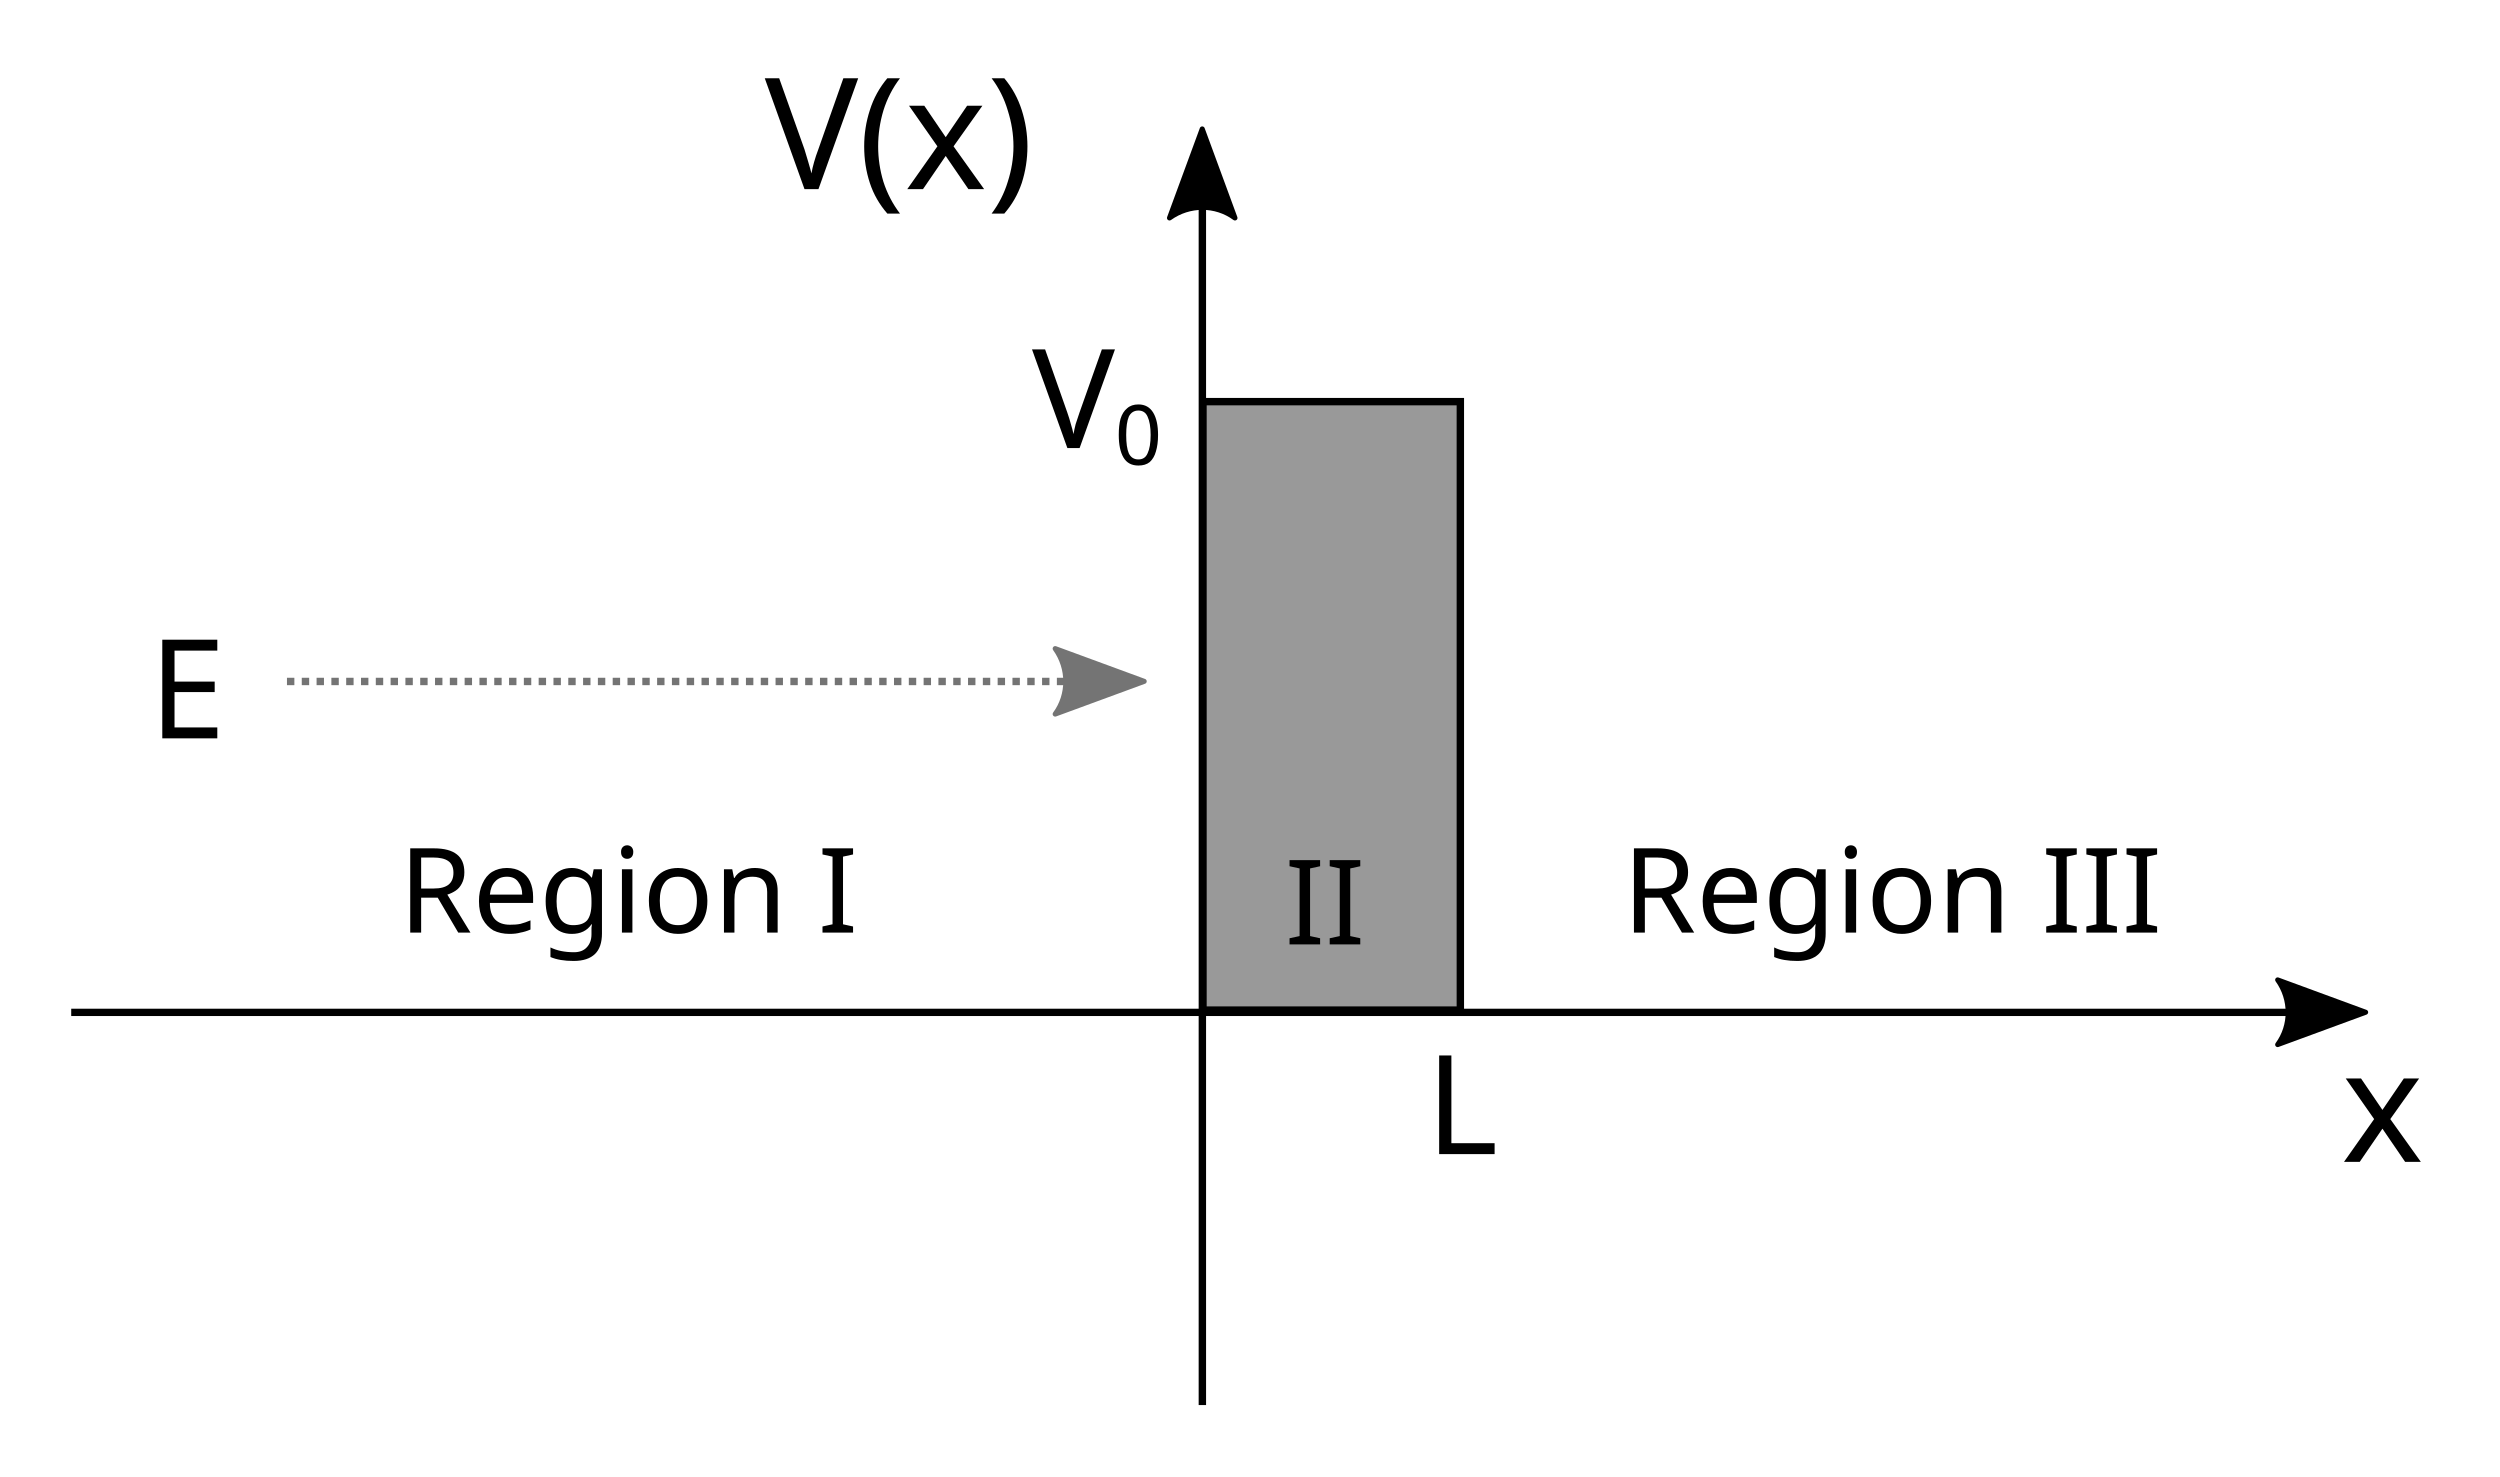
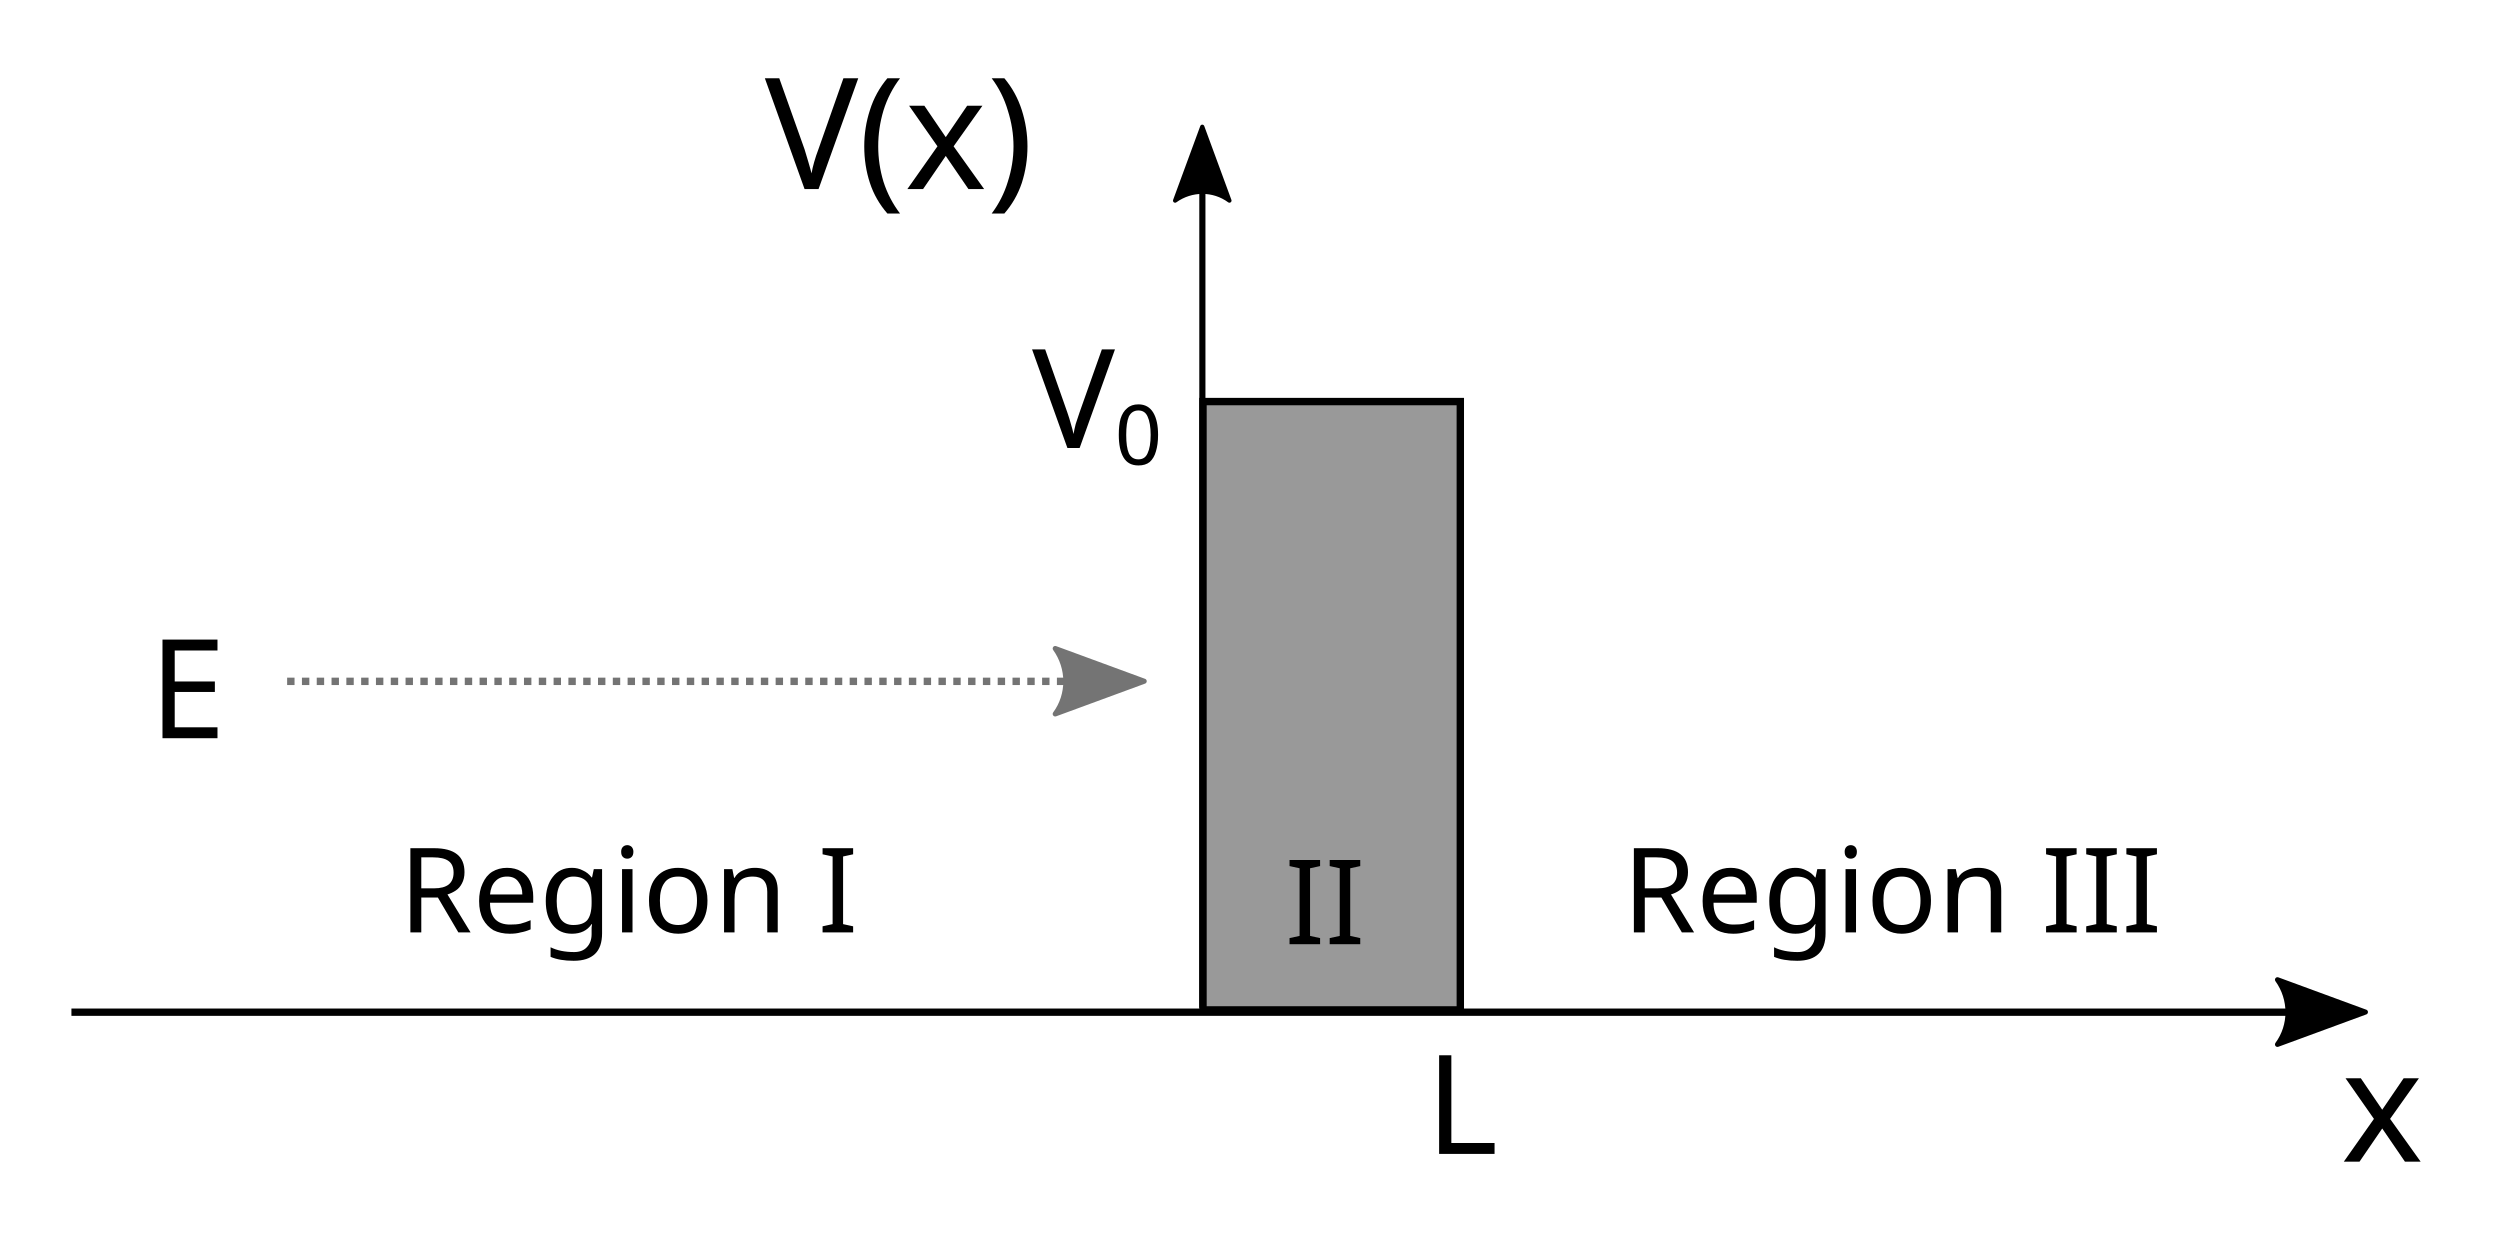
- <svg xmlns="http://www.w3.org/2000/svg" width="3.523in" height="2.08in" viewBox="0 0 89.473 52.836" version="1.1" id="svg8">
+ <svg xmlns="http://www.w3.org/2000/svg" width="3.523in" height="1.737in" viewBox="0 0 89.473 44.131" version="1.1" id="svg8">
  <defs id="defs2">
    <marker orient="auto" refY="0" refX="0" id="marker4917" style="overflow:visible">
      <path id="path4915" style="fill:#747474;fill-opacity:1;fill-rule:evenodd;stroke:#747474;stroke-width:0.625;stroke-linejoin:round;stroke-opacity:1" d="M 8.719,4.034 -2.207,0.016 8.719,-4.002 c -1.745,2.372 -1.735,5.617 -6e-7,8.035 z" transform="matrix(-1.1,0,0,-1.1,-1.1,0)" />
    </marker>
    <marker orient="auto" refY="0" refX="0" id="marker4773" style="overflow:visible">
      <path id="path4771" style="fill:#000000;fill-opacity:1;fill-rule:evenodd;stroke:#000000;stroke-width:0.625;stroke-linejoin:round;stroke-opacity:1" d="M 8.719,4.034 -2.207,0.016 8.719,-4.002 c -1.745,2.372 -1.735,5.617 -6e-7,8.035 z" transform="matrix(-1.1,0,0,-1.1,-1.1,0)" />
    </marker>
    <marker orient="auto" refY="0" refX="0" id="Arrow2Lend" style="overflow:visible">
      <path id="path4508" style="fill:#000000;fill-opacity:1;fill-rule:evenodd;stroke:#000000;stroke-width:0.625;stroke-linejoin:round;stroke-opacity:1" d="M 8.719,4.034 -2.207,0.016 8.719,-4.002 c -1.745,2.372 -1.735,5.617 -6e-7,8.035 z" transform="matrix(-1.1,0,0,-1.1,-1.1,0)" />
    </marker>
  </defs>
  <g id="layer1" transform="translate(-38.88678,-79.81981)">
-     <path style="fill:none;stroke:#000000;stroke-width:0.262;stroke-linecap:butt;stroke-linejoin:miter;stroke-miterlimit:4;stroke-dasharray:none;stroke-opacity:1;marker-end:url(#Arrow2Lend)" d="M 41.427,116.059 H 123.211" id="path4485" />
-     <path style="fill:none;stroke:#000000;stroke-width:0.265px;stroke-linecap:butt;stroke-linejoin:miter;stroke-opacity:1;marker-end:url(#marker4773)" d="M 81.918,130.116 V 84.788" id="path4769" />
+     <path style="fill:none;stroke:#000000;stroke-width:0.262;stroke-linecap:butt;stroke-linejoin:miter;stroke-miterlimit:4;stroke-dasharray:none;stroke-opacity:1;marker-end:url(#Arrow2Lend)" d="m 41.427,116.059 81.784,0" id="path4485" />
+     <path style="fill:none;stroke:#000000;stroke-width:0.22px;stroke-linecap:butt;stroke-linejoin:miter;stroke-opacity:1;marker-end:url(#marker4773)" d="m 81.918,115.904 0,-31.254" id="path4769" />
    <text xml:space="preserve" style="font-style:normal;font-weight:normal;font-size:5.564px;line-height:1.25;font-family:sans-serif;letter-spacing:0px;word-spacing:0px;fill:#000000;fill-opacity:1;stroke:none;stroke-width:0.139" x="122.69" y="121.41" id="text4801">
      <tspan id="tspan4799" x="122.69" y="121.41" style="stroke-width:0.139">x</tspan>
    </text>
    <text xml:space="preserve" style="font-style:normal;font-weight:normal;font-size:5.564px;line-height:1.25;font-family:sans-serif;letter-spacing:0px;word-spacing:0px;fill:#000000;fill-opacity:1;stroke:none;stroke-width:0.139" x="66.253" y="86.587" id="text4805">
      <tspan id="tspan4807" x="66.253" y="86.587" style="stroke-width:0.139">V(x)</tspan>
    </text>
    <rect style="fill:#999999;fill-opacity:1;stroke:#000000;stroke-width:0.265;stroke-miterlimit:4;stroke-dasharray:none;stroke-dashoffset:0;stroke-opacity:1" id="rect4851" width="9.213" height="21.781" x="81.94" y="94.197" />
    <text xml:space="preserve" style="font-style:normal;font-weight:normal;font-size:4.939px;line-height:1.25;font-family:sans-serif;letter-spacing:0px;word-spacing:0px;fill:#000000;fill-opacity:1;stroke:none;stroke-width:0.123" x="75.822" y="95.858" id="text4855">
      <tspan id="tspan4853" x="75.822" y="95.858" style="stroke-width:0.123">V<tspan style="font-size:2.963px;baseline-shift:sub;stroke-width:0.123" id="tspan4857">0</tspan>
      </tspan>
    </text>
    <text xml:space="preserve" style="font-style:normal;font-weight:normal;font-size:4.939px;line-height:1.25;font-family:sans-serif;letter-spacing:0px;word-spacing:0px;fill:#000000;fill-opacity:1;stroke:none;stroke-width:0.123" x="89.912" y="121.132" id="text4855-6">
      <tspan id="tspan4853-3" x="89.912" y="121.132" style="stroke-width:0.123">L</tspan>
    </text>
    <text xml:space="preserve" style="font-style:normal;font-weight:normal;font-size:4.939px;line-height:1.25;font-family:sans-serif;letter-spacing:0px;word-spacing:0px;fill:#000000;fill-opacity:1;stroke:none;stroke-width:0.123" x="44.205" y="106.249" id="text4855-68">
      <tspan id="tspan4853-8" x="44.205" y="106.249" style="stroke-width:0.123">E</tspan>
    </text>
-     <path style="fill:none;stroke:#747474;stroke-width:0.265;stroke-linecap:butt;stroke-linejoin:miter;stroke-miterlimit:4;stroke-dasharray:0.265, 0.265;stroke-dashoffset:0;stroke-opacity:1;marker-end:url(#marker4917)" d="M 49.15,104.214 H 79.483" id="path4913" />
+     <path style="fill:none;stroke:#747474;stroke-width:0.265;stroke-linecap:butt;stroke-linejoin:miter;stroke-miterlimit:4;stroke-dasharray:0.265, 0.265;stroke-dashoffset:0;stroke-opacity:1;marker-end:url(#marker4917)" d="m 49.15,104.214 30.333,0" id="path4913" />
    <text xml:space="preserve" style="font-style:normal;font-weight:normal;font-size:10.583px;line-height:1.25;font-family:sans-serif;letter-spacing:0px;word-spacing:0px;fill:#000000;fill-opacity:1;stroke:none;stroke-width:0.265" x="53.155" y="113.201" id="text5163">
      <tspan id="tspan5161" x="53.155" y="113.201" style="font-size:4.233px;stroke-width:0.265">Region I</tspan>
    </text>
    <text xml:space="preserve" style="font-style:normal;font-weight:normal;font-size:10.583px;line-height:1.25;font-family:sans-serif;letter-spacing:0px;word-spacing:0px;fill:#000000;fill-opacity:1;stroke:none;stroke-width:0.265" x="96.962" y="113.201" id="text5163-1">
      <tspan id="tspan5161-9" x="96.962" y="113.201" style="font-size:4.233px;stroke-width:0.265">Region III</tspan>
    </text>
    <text xml:space="preserve" style="font-style:normal;font-weight:normal;font-size:10.583px;line-height:1.25;font-family:sans-serif;letter-spacing:0px;word-spacing:0px;fill:#000000;fill-opacity:1;stroke:none;stroke-width:0.265" x="84.868" y="113.627" id="text5185">
      <tspan id="tspan5183" x="84.868" y="113.627" style="font-size:4.233px;stroke-width:0.265">II</tspan>
    </text>
  </g>
</svg>
